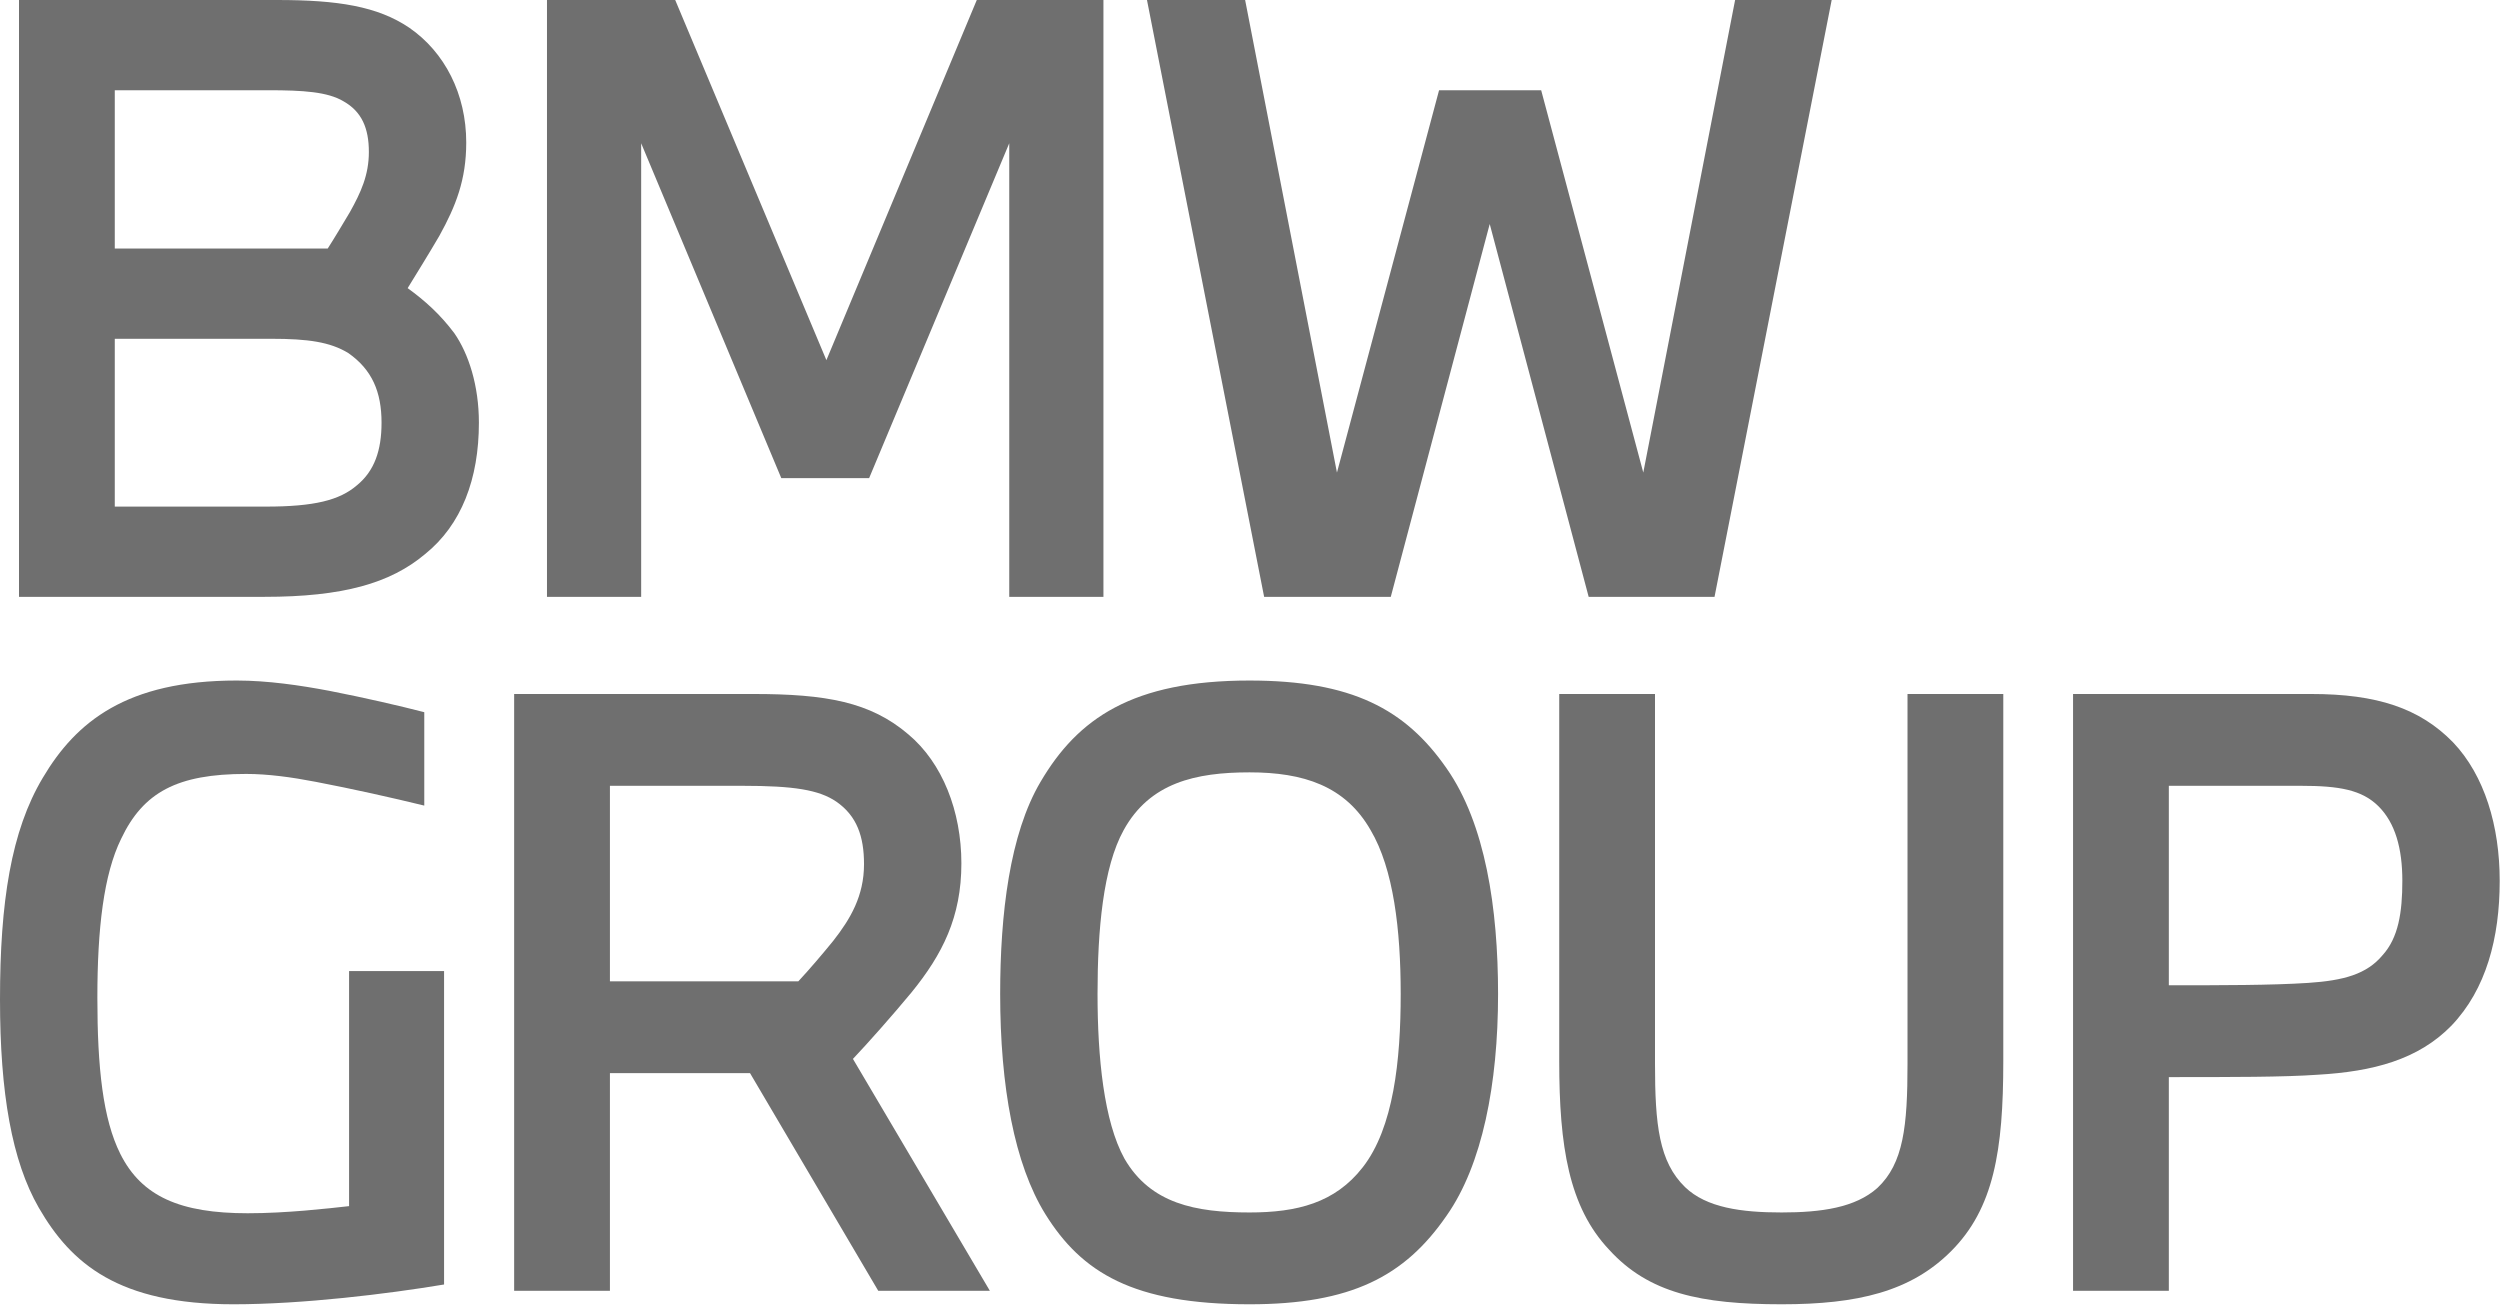
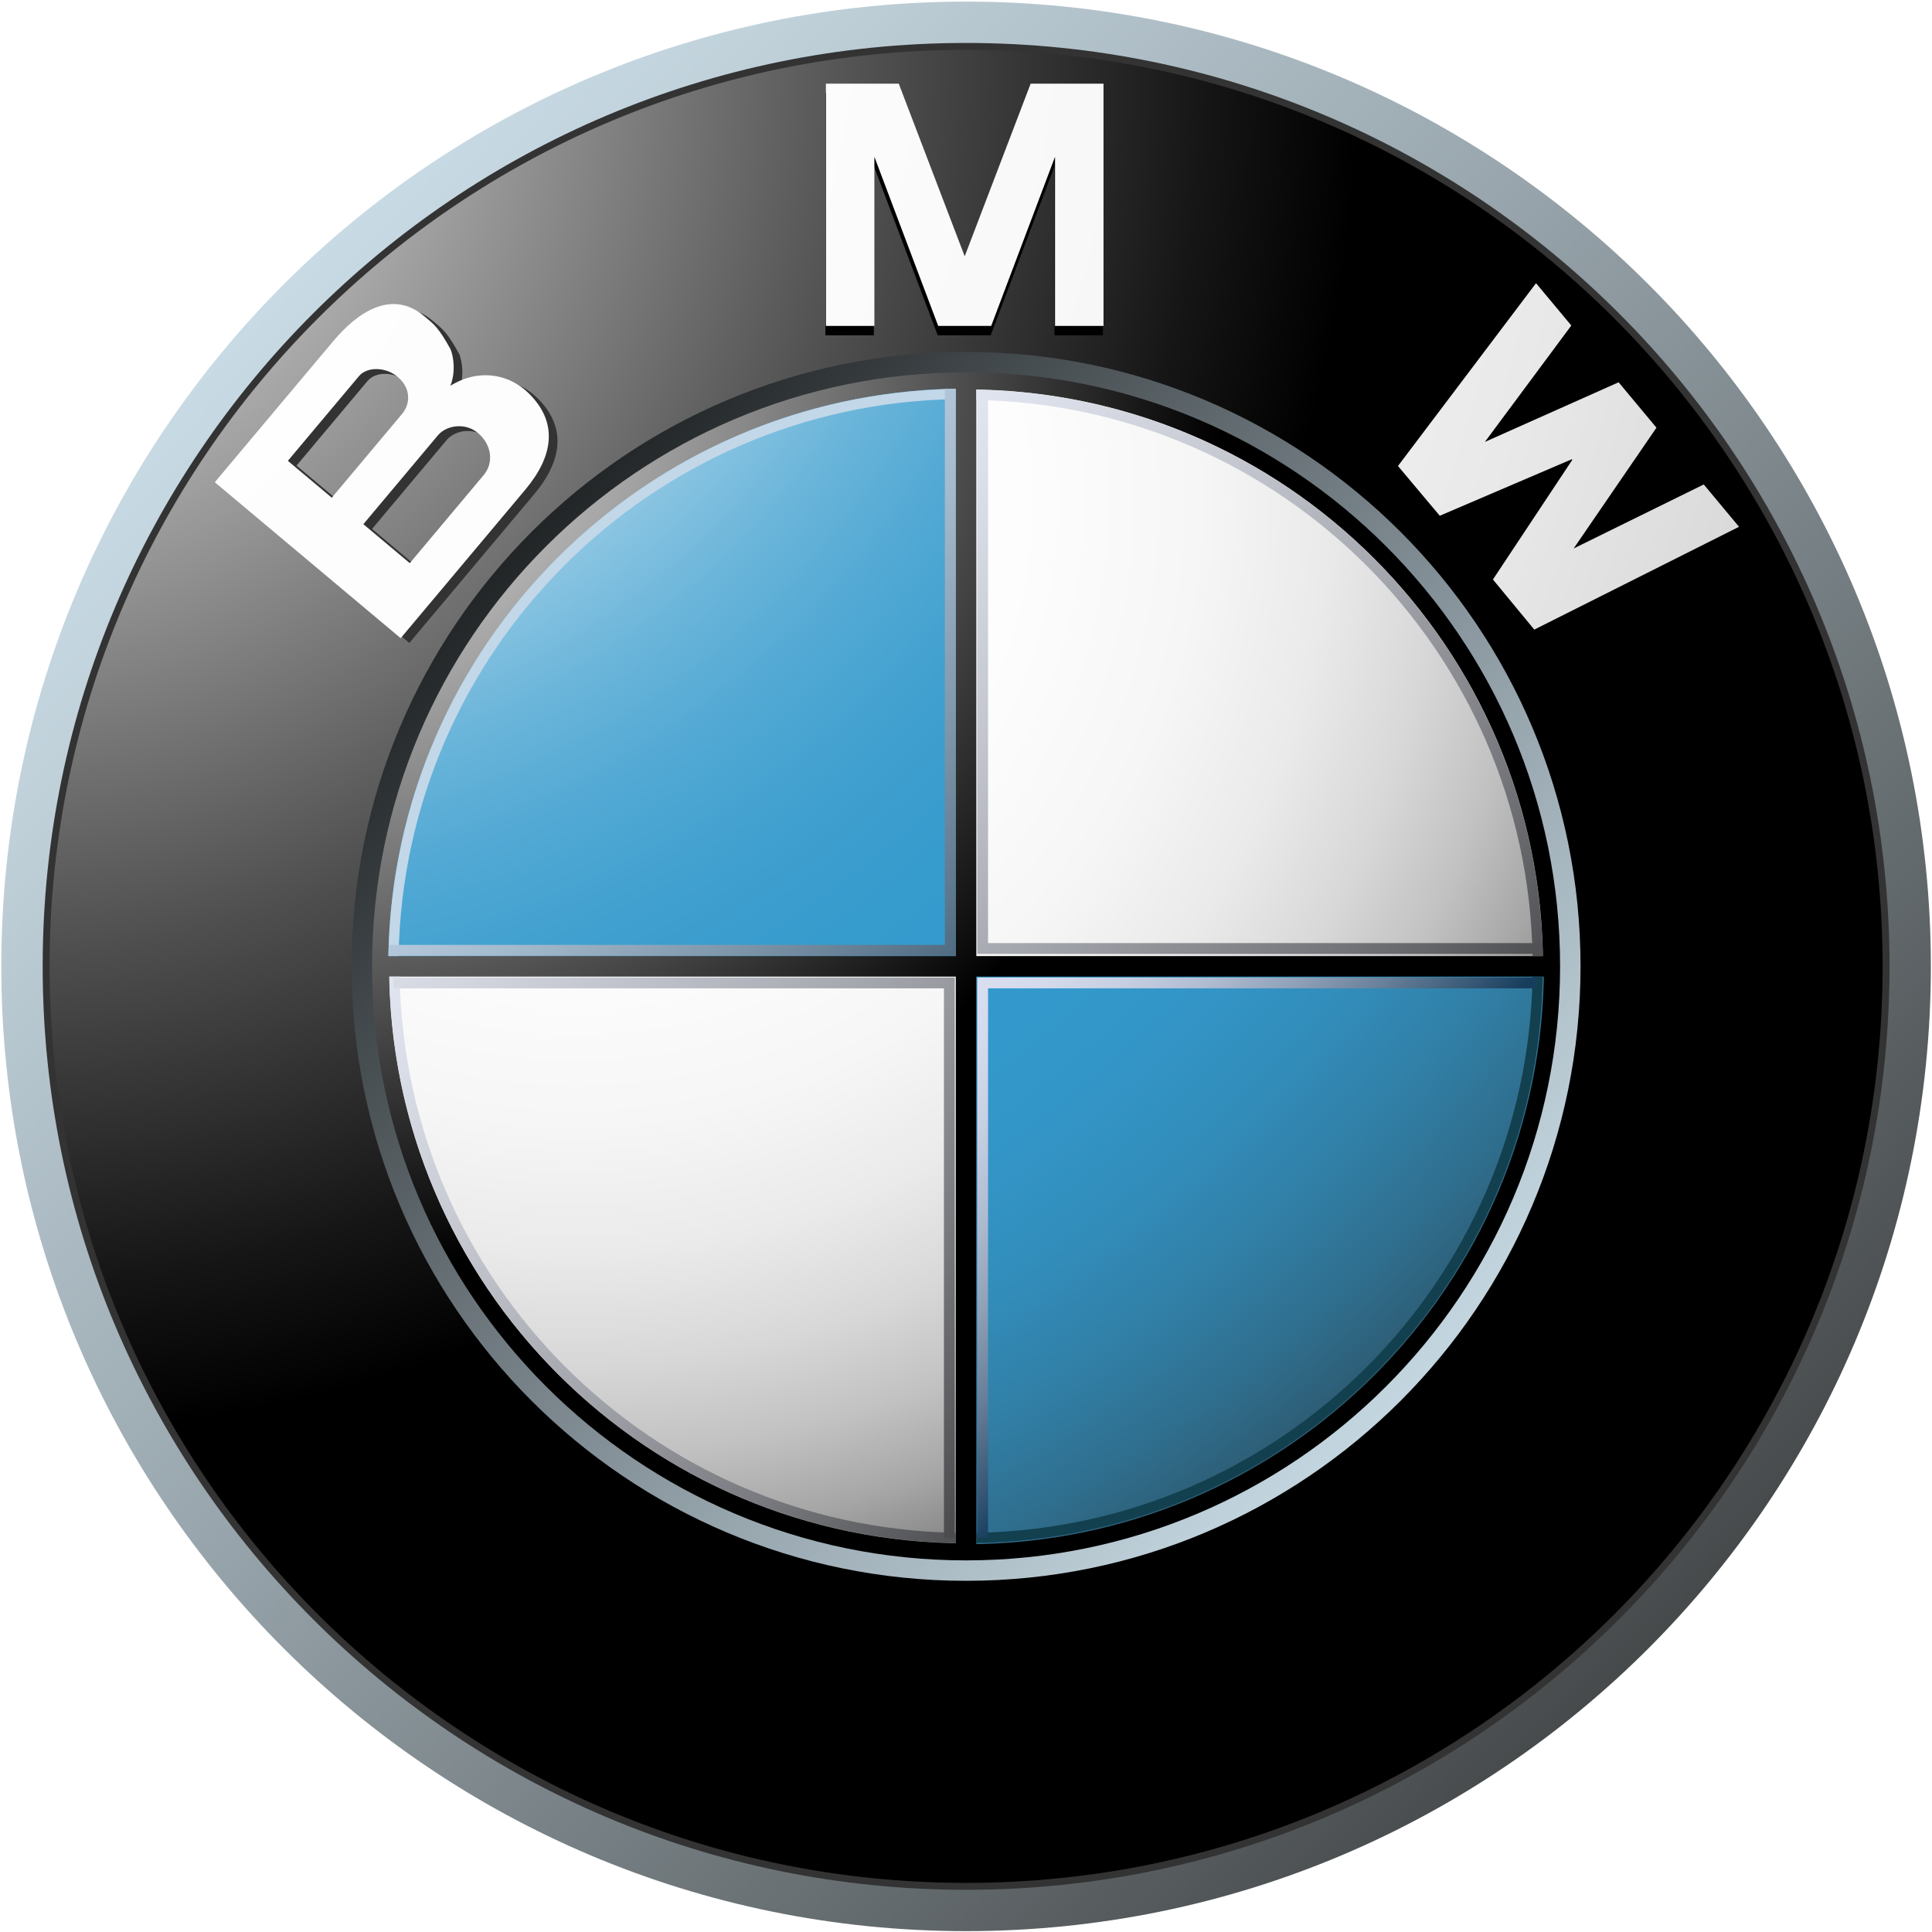
- <svg xmlns="http://www.w3.org/2000/svg" viewBox="0 0 652 340.157">
-   <g style="fill:#6F6F6F">
-     <path class="st0" d="M4.955,155.656h63.996c20.438,0,32.824-3.508,41.908-11.147   c9.496-7.638,14.038-19.613,14.038-34.269c0-9.703-2.683-17.96-6.399-23.327   c-3.717-4.955-7.638-8.465-12.18-11.767c2.27-3.717,5.367-8.671,8.258-13.626   c4.336-7.844,7.019-14.657,7.019-24.359c0-12.593-5.574-23.534-14.864-29.935   C98.472,1.652,88.15,0,72.254,0H4.955V155.656L4.955,155.656z M29.934,132.123V88.356   h40.876c9.496,0,15.277,0.826,20.025,3.717c6.193,4.335,8.671,10.115,8.671,18.166   c0,7.225-1.858,12.592-6.4,16.309c-4.542,3.922-11.147,5.574-23.74,5.574H29.934   L29.934,132.123z M29.934,64.823v-41.289h40.049c9.084,0,15.483,0.413,19.612,2.891   c4.749,2.683,6.606,7.018,6.606,13.212c0,5.986-2.064,10.528-4.954,15.689   c-1.858,3.097-3.923,6.606-5.781,9.497H29.934L29.934,64.823z" />
-     <polygon class="st0" points="167.217,155.656 167.217,37.366 203.757,124.69 226.671,124.69   263.211,37.366 263.211,155.656 287.777,155.656 287.777,0 254.747,0 215.524,93.93   176.094,0 142.651,0 142.651,155.656 167.217,155.656 " />
-     <polygon class="st0" points="362.715,155.656 388.52,58.423 414.325,155.656 447.149,155.656   477.703,0 452.517,0 428.569,123.245 401.938,23.534 375.309,23.534 348.678,123.245   324.73,0 299.131,0 329.685,155.656 362.715,155.656 " />
-     <path class="st0" d="M115.814,334.997v-81.75H91.04v61.312   c-5.574,0.62-16.308,1.858-26.424,1.858c-17.547,0-27.663-4.335-33.237-15.483   c-4.542-9.084-5.986-22.502-5.986-40.669c0-18.167,1.651-32.205,6.193-41.495   c5.78-12.18,14.657-16.928,32.617-16.928c5.574,0,11.767,0.826,18.166,2.064   c9.703,1.858,19.819,4.129,28.282,6.193v-24.359c-6.399-1.651-15.276-3.716-24.773-5.574   c-7.638-1.445-16.102-2.684-24.153-2.684c-28.695,0-41.907,10.735-50.577,25.392   C2.891,216.707,0,235.286,0,260.679c0,24.359,3.097,42.114,10.116,54.293   c8.463,14.658,20.85,25.186,50.784,25.186C78.861,340.157,100.95,337.474,115.814,334.997   L115.814,334.997z" />
-     <path class="st0" d="M159.069,336.648V279.877h36.54l33.444,56.77h29.107l-35.714-60.486   c3.922-4.129,10.322-11.354,15.276-17.341c8.052-9.909,13.007-19.612,13.007-33.649   c0-13.626-4.955-26.219-13.832-33.65c-9.909-8.463-21.47-10.528-40.463-10.528h-62.344   v155.655H159.069L159.069,336.648z M159.069,255.93v-50.99h34.682   c13.212,0,19.818,1.032,24.359,4.129c5.368,3.716,7.225,9.084,7.225,16.309   c0,8.257-3.51,14.245-8.05,20.025c-2.685,3.303-6.193,7.431-9.084,10.528H159.069   L159.069,255.93z" />
-     <path class="st0" d="M325.874,177.483c-30.554,0-44.798,9.909-54.5,26.424   c-8.052,13.626-10.529,34.475-10.529,55.326c0,24.153,3.716,44.384,11.767,57.391   c9.496,15.276,22.915,23.533,53.262,23.533c26.424,0,40.461-7.225,51.404-23.121   c9.29-13.211,13.419-34.268,13.419-57.803c0-22.296-3.304-44.385-13.419-58.836   C366.543,184.915,352.504,177.483,325.874,177.483L325.874,177.483z M325.874,201.43   c14.038,0,24.979,3.51,31.585,15.071c5.987,10.115,7.844,26.011,7.844,42.733   c0,17.341-1.857,34.888-9.909,45.21c-7.225,9.29-17.134,11.767-29.52,11.767   c-14.039,0-25.806-2.272-32.618-14.039c-5.367-9.703-7.019-26.424-7.019-42.939   c0-16.722,1.445-33.03,6.813-42.733C299.862,204.114,311.836,201.43,325.874,201.43   L325.874,201.43z" />
-     <path class="st0" d="M406.647,180.993v95.788c0,22.089,2.478,37.985,13.005,49.133   c10.322,11.354,23.948,14.243,45.004,14.243c19.818,0,33.649-3.303,44.178-13.832   c11.147-11.147,13.624-26.218,13.624-49.545v-95.788h-24.979v96.407   c0,16.309-1.032,26.012-7.846,32.411c-5.78,5.161-14.657,6.4-24.979,6.4   c-10.529,0-19.612-1.239-25.186-6.606c-6.812-6.606-7.844-16.309-7.844-32.205v-96.407   H406.647L406.647,180.993z" />
-     <path class="st0" d="M565.631,336.648v-55.738c16.309,0,30.141,0,38.811-0.619   c14.451-0.826,26.218-3.923,34.888-12.799c9.083-9.497,12.592-22.915,12.592-37.779   c0-14.244-3.923-27.456-12.18-36.127c-8.671-8.877-19.818-12.592-36.953-12.592h-62.137   v155.655H565.631L565.631,336.648z M565.631,256.962v-52.023h34.475   c9.91,0,15.896,1.032,20.232,5.368c4.335,4.335,6.193,10.941,6.193,19.404   c0,8.257-1.032,14.864-5.161,19.406c-4.129,4.955-10.116,6.606-19.406,7.225   C592.467,256.962,579.462,256.962,565.631,256.962L565.631,256.962z" />
-   </g>
+ <svg xmlns="http://www.w3.org/2000/svg" xmlns:xlink="http://www.w3.org/1999/xlink" height="1015" viewBox="-.68 -.847 1015 1015" width="1015">
+   <linearGradient id="a" gradientUnits="userSpaceOnUse" x1="-74.197" x2="1001.25" y1="-54.648" y2="984.588">
+     <stop offset="0" stop-color="#dff4ff" />
+     <stop offset=".098" stop-color="#d6eaf5" />
+     <stop offset=".268" stop-color="#bfd0d9" />
+     <stop offset=".488" stop-color="#98a5ac" />
+     <stop offset=".747" stop-color="#646b6e" />
+     <stop offset="1" stop-color="#2b2b2b" />
+   </linearGradient>
+   <radialGradient id="b" cx="-6.317" cy="33.522" gradientUnits="userSpaceOnUse" r="720.108">
+     <stop offset="0" stop-color="#fff" />
+     <stop offset=".306" stop-color="#a8a8a8" />
+     <stop offset=".646" stop-color="#4f4f4f" />
+     <stop offset=".885" stop-color="#161616" />
+     <stop offset="1" />
+   </radialGradient>
+   <linearGradient id="c" gradientTransform="matrix(-1 0 0 -1 930.9756 1169.306)" gradientUnits="userSpaceOnUse" x1="54.041" x2="738.989" y1="304.847" y2="966.733">
+     <stop offset="0" stop-color="#dff4ff" />
+     <stop offset=".086" stop-color="#d6eaf5" />
+     <stop offset=".233" stop-color="#bed0d9" />
+     <stop offset=".424" stop-color="#96a4ac" />
+     <stop offset=".652" stop-color="#5f686d" />
+     <stop offset=".907" stop-color="#1a1d1e" />
+     <stop offset="1" />
+   </linearGradient>
+   <linearGradient id="d">
+     <stop offset="0" stop-color="#fff" />
+     <stop offset=".31" stop-color="#fdfdfd" />
+     <stop offset=".451" stop-color="#f6f6f6" />
+     <stop offset=".557" stop-color="#e9e9e9" />
+     <stop offset=".646" stop-color="#d7d7d7" />
+     <stop offset=".724" stop-color="#bfbfbf" />
+     <stop offset=".794" stop-color="#a2a2a2" />
+     <stop offset=".859" stop-color="#808080" />
+     <stop offset=".92" stop-color="#575757" />
+     <stop offset=".975" stop-color="#2b2b2b" />
+     <stop offset="1" stop-color="#141414" />
+   </linearGradient>
+   <radialGradient id="e" cx="-135.647" cy="-39.812" gradientUnits="userSpaceOnUse" r="1730.313" xlink:href="#d" />
+   <radialGradient id="f" cx="-135.723" cy="-39.812" gradientUnits="userSpaceOnUse" r="1730.461" xlink:href="#d" />
+   <radialGradient id="g" cx="-135.817" cy="-40.32" gradientUnits="userSpaceOnUse" r="1731.787" xlink:href="#d" />
+   <linearGradient id="h">
+     <stop offset="0" stop-color="#e6e6e6" />
+     <stop offset=".104" stop-color="#d6d6d6" />
+     <stop offset=".307" stop-color="#adadad" />
+     <stop offset=".588" stop-color="#6c6c6c" />
+     <stop offset=".933" stop-color="#121212" />
+     <stop offset="1" />
+   </linearGradient>
+   <radialGradient id="i" cx="174.253" cy="200.075" gradientUnits="userSpaceOnUse" r="466.718" xlink:href="#h" />
+   <radialGradient id="j" cx="301.906" cy="262.848" gradientUnits="userSpaceOnUse" r="678.742">
+     <stop offset="0" stop-color="#fff" />
+     <stop offset=".344" stop-color="#fdfdfd" />
+     <stop offset=".481" stop-color="#f6f6f6" />
+     <stop offset=".582" stop-color="#eaeaea" />
+     <stop offset=".665" stop-color="#d8d8d8" />
+     <stop offset=".737" stop-color="#c2c2c2" />
+     <stop offset=".802" stop-color="#a6a6a6" />
+     <stop offset=".86" stop-color="#848484" />
+     <stop offset=".913" stop-color="#5f5f5f" />
+     <stop offset=".949" stop-color="#404040" />
+     <stop offset=".957" stop-color="#404040" />
+     <stop offset="1" stop-color="#404040" />
+     <stop offset="1" />
+   </radialGradient>
+   <linearGradient id="k">
+     <stop offset=".169" stop-color="#fff" />
+     <stop offset=".196" stop-color="#e0eff7" />
+     <stop offset=".241" stop-color="#b2d9ec" />
+     <stop offset=".287" stop-color="#8bc5e2" />
+     <stop offset=".335" stop-color="#6bb5da" />
+     <stop offset=".384" stop-color="#52a9d4" />
+     <stop offset=".436" stop-color="#41a0cf" />
+     <stop offset=".491" stop-color="#369bcd" />
+     <stop offset=".556" stop-color="#39c" />
+     <stop offset=".606" stop-color="#3396c8" />
+     <stop offset=".655" stop-color="#328ebc" />
+     <stop offset=".705" stop-color="#3180a8" />
+     <stop offset=".754" stop-color="#2f6d8c" />
+     <stop offset=".803" stop-color="#2d5468" />
+     <stop offset=".851" stop-color="#2a373d" />
+     <stop offset=".871" stop-color="#292929" />
+   </linearGradient>
+   <radialGradient id="l" cx="102.618" cy="5.56" gradientUnits="userSpaceOnUse" r="1202.06" xlink:href="#k" />
+   <radialGradient id="m" cx="102.618" cy="5.551" gradientUnits="userSpaceOnUse" r="1202.037" xlink:href="#k" />
+   <radialGradient id="n" cx="180.627" cy="205.954" gradientUnits="userSpaceOnUse" r="457.773" xlink:href="#h" />
+   <linearGradient id="o">
+     <stop offset="0" stop-color="#f0f4ff" />
+     <stop offset=".109" stop-color="#ebeff9" />
+     <stop offset=".247" stop-color="#dce0ea" />
+     <stop offset=".403" stop-color="#c4c7cf" />
+     <stop offset=".57" stop-color="#a2a4ab" />
+     <stop offset=".747" stop-color="#76777c" />
+     <stop offset=".929" stop-color="#414243" />
+     <stop offset="1" stop-color="#2b2b2b" />
+   </linearGradient>
+   <linearGradient id="p" gradientUnits="userSpaceOnUse" x1="446.835" x2="893.254" xlink:href="#o" y1="91.655" y2="523.042" />
+   <linearGradient id="q" gradientUnits="userSpaceOnUse" x1="84.488" x2="530.914" xlink:href="#o" y1="455.87" y2="887.265" />
+   <linearGradient id="r" gradientUnits="userSpaceOnUse" x1="300.459" x2="531.948" y1="302.041" y2="525.736">
+     <stop offset="0" stop-color="#c2d7e8" />
+     <stop offset=".134" stop-color="#bacfe1" />
+     <stop offset=".343" stop-color="#a4bacd" />
+     <stop offset=".6" stop-color="#8098ac" />
+     <stop offset=".894" stop-color="#4e697f" />
+     <stop offset="1" stop-color="#3a566d" />
+   </linearGradient>
+   <linearGradient id="s" gradientUnits="userSpaceOnUse" x1="184.524" x2="626.457" y1="356.854" y2="783.908">
+     <stop offset="0" stop-color="#f0f4ff" />
+     <stop offset=".097" stop-color="#e8ebf6" />
+     <stop offset=".257" stop-color="#d1d4dd" />
+     <stop offset=".459" stop-color="#abaeb5" />
+     <stop offset=".695" stop-color="#78797d" />
+     <stop offset=".958" stop-color="#363637" />
+     <stop offset="1" stop-color="#2b2b2b" />
+   </linearGradient>
+   <linearGradient id="t" gradientUnits="userSpaceOnUse" x1="510.257" x2="665.275" y1="515.267" y2="665.066">
+     <stop offset="0" stop-color="#d9def0" />
+     <stop offset=".123" stop-color="#d4daec" />
+     <stop offset=".263" stop-color="#c7cfe2" />
+     <stop offset=".411" stop-color="#b0bcd1" />
+     <stop offset=".566" stop-color="#90a1b8" />
+     <stop offset=".725" stop-color="#677f99" />
+     <stop offset=".885" stop-color="#355674" />
+     <stop offset=".972" stop-color="#173d5d" />
+   </linearGradient>
+   <linearGradient id="u" gradientUnits="userSpaceOnUse" x1="351.678" x2="793.132" xlink:href="#o" y1="194.776" y2="621.366" />
+   <path d="m506.86 0c-279.92 0-506.86 226.918-506.86 506.848 0 279.926 226.94 506.848 506.86 506.848 279.94 0 506.857-226.922 506.857-506.848.001-279.93-226.916-506.848-506.857-506.848zm0 988.352c-265.939 0-481.495-215.574-481.495-481.504 0-265.927 215.556-481.512 481.495-481.512 265.937 0 481.511 215.584 481.511 481.512 0 265.93-215.574 481.504-481.511 481.504z" fill="url(#a)" />
+   <path d="m992.003 506.848c0 267.914-217.227 485.133-485.143 485.133-267.919 0-485.123-217.219-485.123-485.133 0-267.929 217.204-485.133 485.123-485.133 267.916 0 485.143 217.204 485.143 485.133z" fill="#333" />
+   <path d="m988.371 506.848c0 265.93-215.574 481.504-481.511 481.504-265.939 0-481.495-215.574-481.495-481.504 0-265.927 215.556-481.512 481.495-481.512 265.937 0 481.511 215.585 481.511 481.512z" fill="url(#b)" />
+   <path d="m829.676 506.848c0 178.28-144.53 322.803-322.815 322.803-178.289 0-322.819-144.522-322.819-322.803 0-178.289 144.53-322.816 322.819-322.816 178.285 0 322.815 144.528 322.815 322.816z" fill="url(#c)" />
+   <polygon points="519.79 175.308 553.324 86.431 553.324 175.308 578.792 175.308 578.792 48.021 540.518 48.021 505.704 139.157 506.035 139.157 471.223 48.021 432.947 48.021 432.947 175.308 458.416 175.308 458.416 86.431 491.949 175.308" />
+   <polygon points="869.313 232.384 825.798 295.831 894.146 262.216 912.684 284.447 805.115 338.459 783.379 312.144 825.077 249.275 824.83 248.965 755.473 278.651 733.489 252.513 806.021 156.469 824.563 178.712 779.146 239.871 849.433 208.522" />
+   <path d="m281.427 208.068c-10.251-9.951-26.069-12.951-40.939-3.733 2.847-7.363 1.691-14.858.186-19.015-6.414-11.662-8.662-13.137-13.899-17.561-17.097-14.324-35.082-2.093-47.93 13.219l-62.116 74.028 97.651 81.925 65.5-78.047c14.971-17.838 17.282-35.523 1.547-50.816zm-126.321 35.7l37.311-44.464c4.33-5.146 14.106-4.94 20.375.341 6.908 5.795 6.928 14.002 2.289 19.54l-36.896 43.95zm102.934 7.393l-38.896 46.353-24.355-20.47 39.185-46.711c4.434-5.281 14.313-6.817 20.974-1.229 7.505 6.312 8.247 15.912 3.092 22.057z" fill="#333" />
+   <polygon fill="url(#e)" points="520.06 170.39 553.592 81.515 553.592 170.39 579.063 170.39 579.063 43.103 540.784 43.103 505.973 134.236 506.303 134.236 471.491 43.103 433.212 43.103 433.212 170.39 458.683 170.39 458.683 81.515 492.218 170.39" />
+   <polygon fill="url(#f)" points="869.563 223.844 826.067 287.293 894.413 253.667 912.934 275.909 805.38 329.921 783.645 303.596 825.345 240.735 825.1 240.416 755.72 270.114 733.759 243.963 806.291 147.93 824.83 170.164 779.419 231.322 849.68 199.985" />
+   <path d="m276.868 205.563c-10.23-9.951-26.069-12.953-40.916-3.743 2.824-7.364 1.67-14.86.166-18.996-6.415-11.682-8.642-13.137-13.923-17.57-17.096-14.333-35.059-2.095-47.887 13.231l-62.139 74.016 97.653 81.926 65.499-78.059c14.953-17.839 17.282-35.512 1.547-50.805zm-126.317 35.698l37.307-44.453c4.312-5.155 14.086-4.949 20.376.319 6.909 5.806 6.93 14.023 2.268 19.54l-36.873 43.959zm102.952 7.393l-38.896 46.352-24.398-20.47 39.207-46.721c4.433-5.269 14.291-6.806 20.953-1.216 7.547 6.32 8.29 15.9 3.134 22.055z" fill="url(#g)" />
+   <path d="m194.788 506.852c0-172.358 139.724-312.082 312.073-312.082 172.367 0 312.072 139.724 312.072 312.082 0 172.351-139.705 312.071-312.072 312.071-172.35 0-312.073-139.72-312.073-312.071z" fill="url(#i)" />
+   <path d="m203.759 506.852c0-167.399 135.702-303.112 303.102-303.112s303.12 135.712 303.12 303.112c0 167.401-135.721 303.113-303.12 303.113s-303.102-135.712-303.102-303.113z" fill="url(#j)" />
+   <path d="m203.284 506.852h303.576v-303.575c-167.669 0-303.576 135.908-303.576 303.575z" fill="url(#l)" />
+   <path d="m506.86 506.852v303.579c167.667 0 303.576-135.933 303.576-303.579z" fill="url(#m)" />
+   <polygon fill="url(#n)" points="812.95 501.458 512.242 501.458 512.242 200.75 501.476 200.75 501.476 501.458 200.768 501.458 200.768 512.225 501.476 512.225 501.476 812.942 512.242 812.942 512.242 512.225 812.95 512.225" />
+   <path d="m512.242 209.267c160.141 2.848 289.366 132.062 292.232 292.191h5.36c-2.863-163.099-134.482-294.736-297.593-297.583v5.392z" fill="url(#p)" />
+   <path d="m208.729 501.418c2.845-160.347 132.256-289.747 292.604-292.604v-5.383c-163.336 2.856-295.12 134.669-297.987 297.986h5.383z" fill="#c2d7e8" />
+   <path d="m501.476 804.433c-160.139-2.844-289.364-132.069-292.211-292.208h-5.381c2.866 163.108 134.484 294.75 297.593 297.594v-5.386z" fill="url(#q)" />
+   <path d="m804.475 512.225c-2.866 160.139-132.092 289.364-292.232 292.208v5.386c163.11-2.844 294.747-134.485 297.593-297.594z" fill="#12404f" />
+   <polygon fill="url(#r)" points="495.724 203.432 495.724 495.551 203.614 495.551 203.614 501.315 495.724 501.315 501.476 501.315 501.476 495.551 501.476 203.432" />
+   <polygon fill="url(#s)" points="495.229 806.995 495.229 518.391 206.029 518.391 206.029 512.7 495.229 512.7 500.92 512.7 500.92 518.391 500.92 806.995" />
+   <polygon fill="url(#t)" points="518.409 806.995 518.409 518.391 807.011 518.391 807.011 512.7 518.409 512.7 512.737 512.7 512.737 518.391 512.737 806.995" />
+   <polygon fill="url(#u)" points="518.409 206.011 518.409 494.613 807.011 494.613 807.011 500.295 518.409 500.295 512.737 500.295 512.737 494.613 512.737 206.011" />
</svg>
